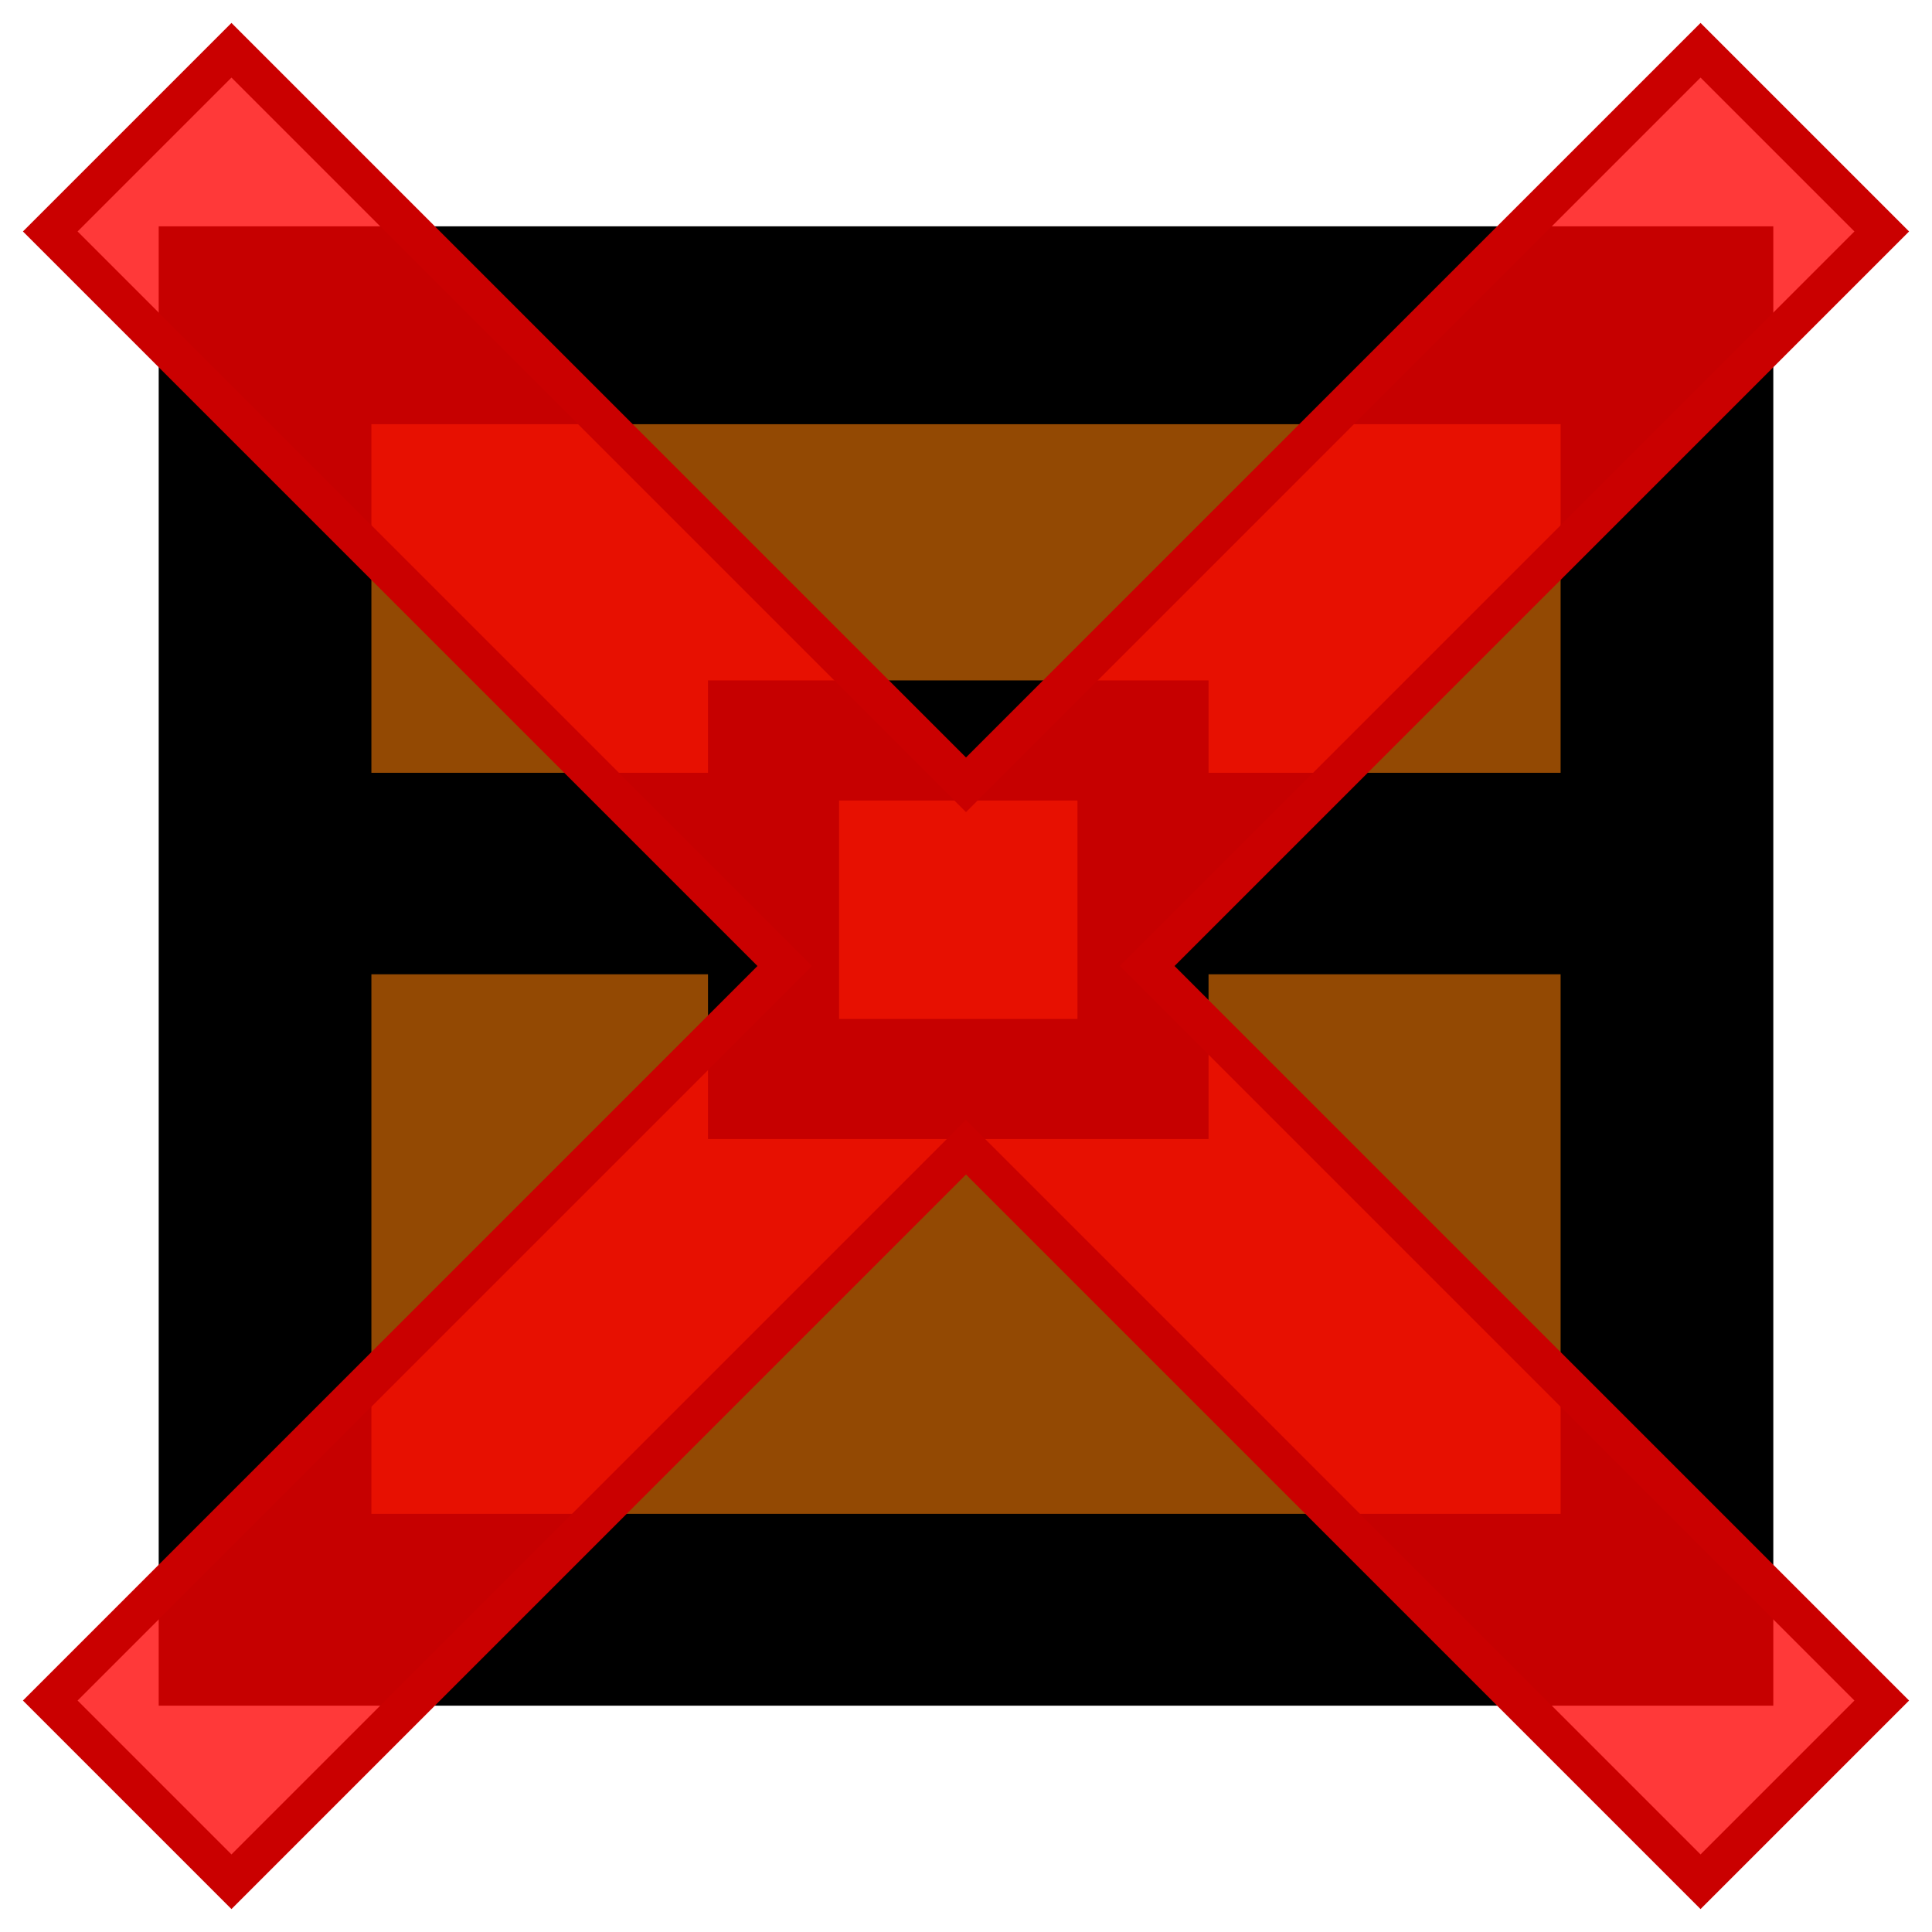
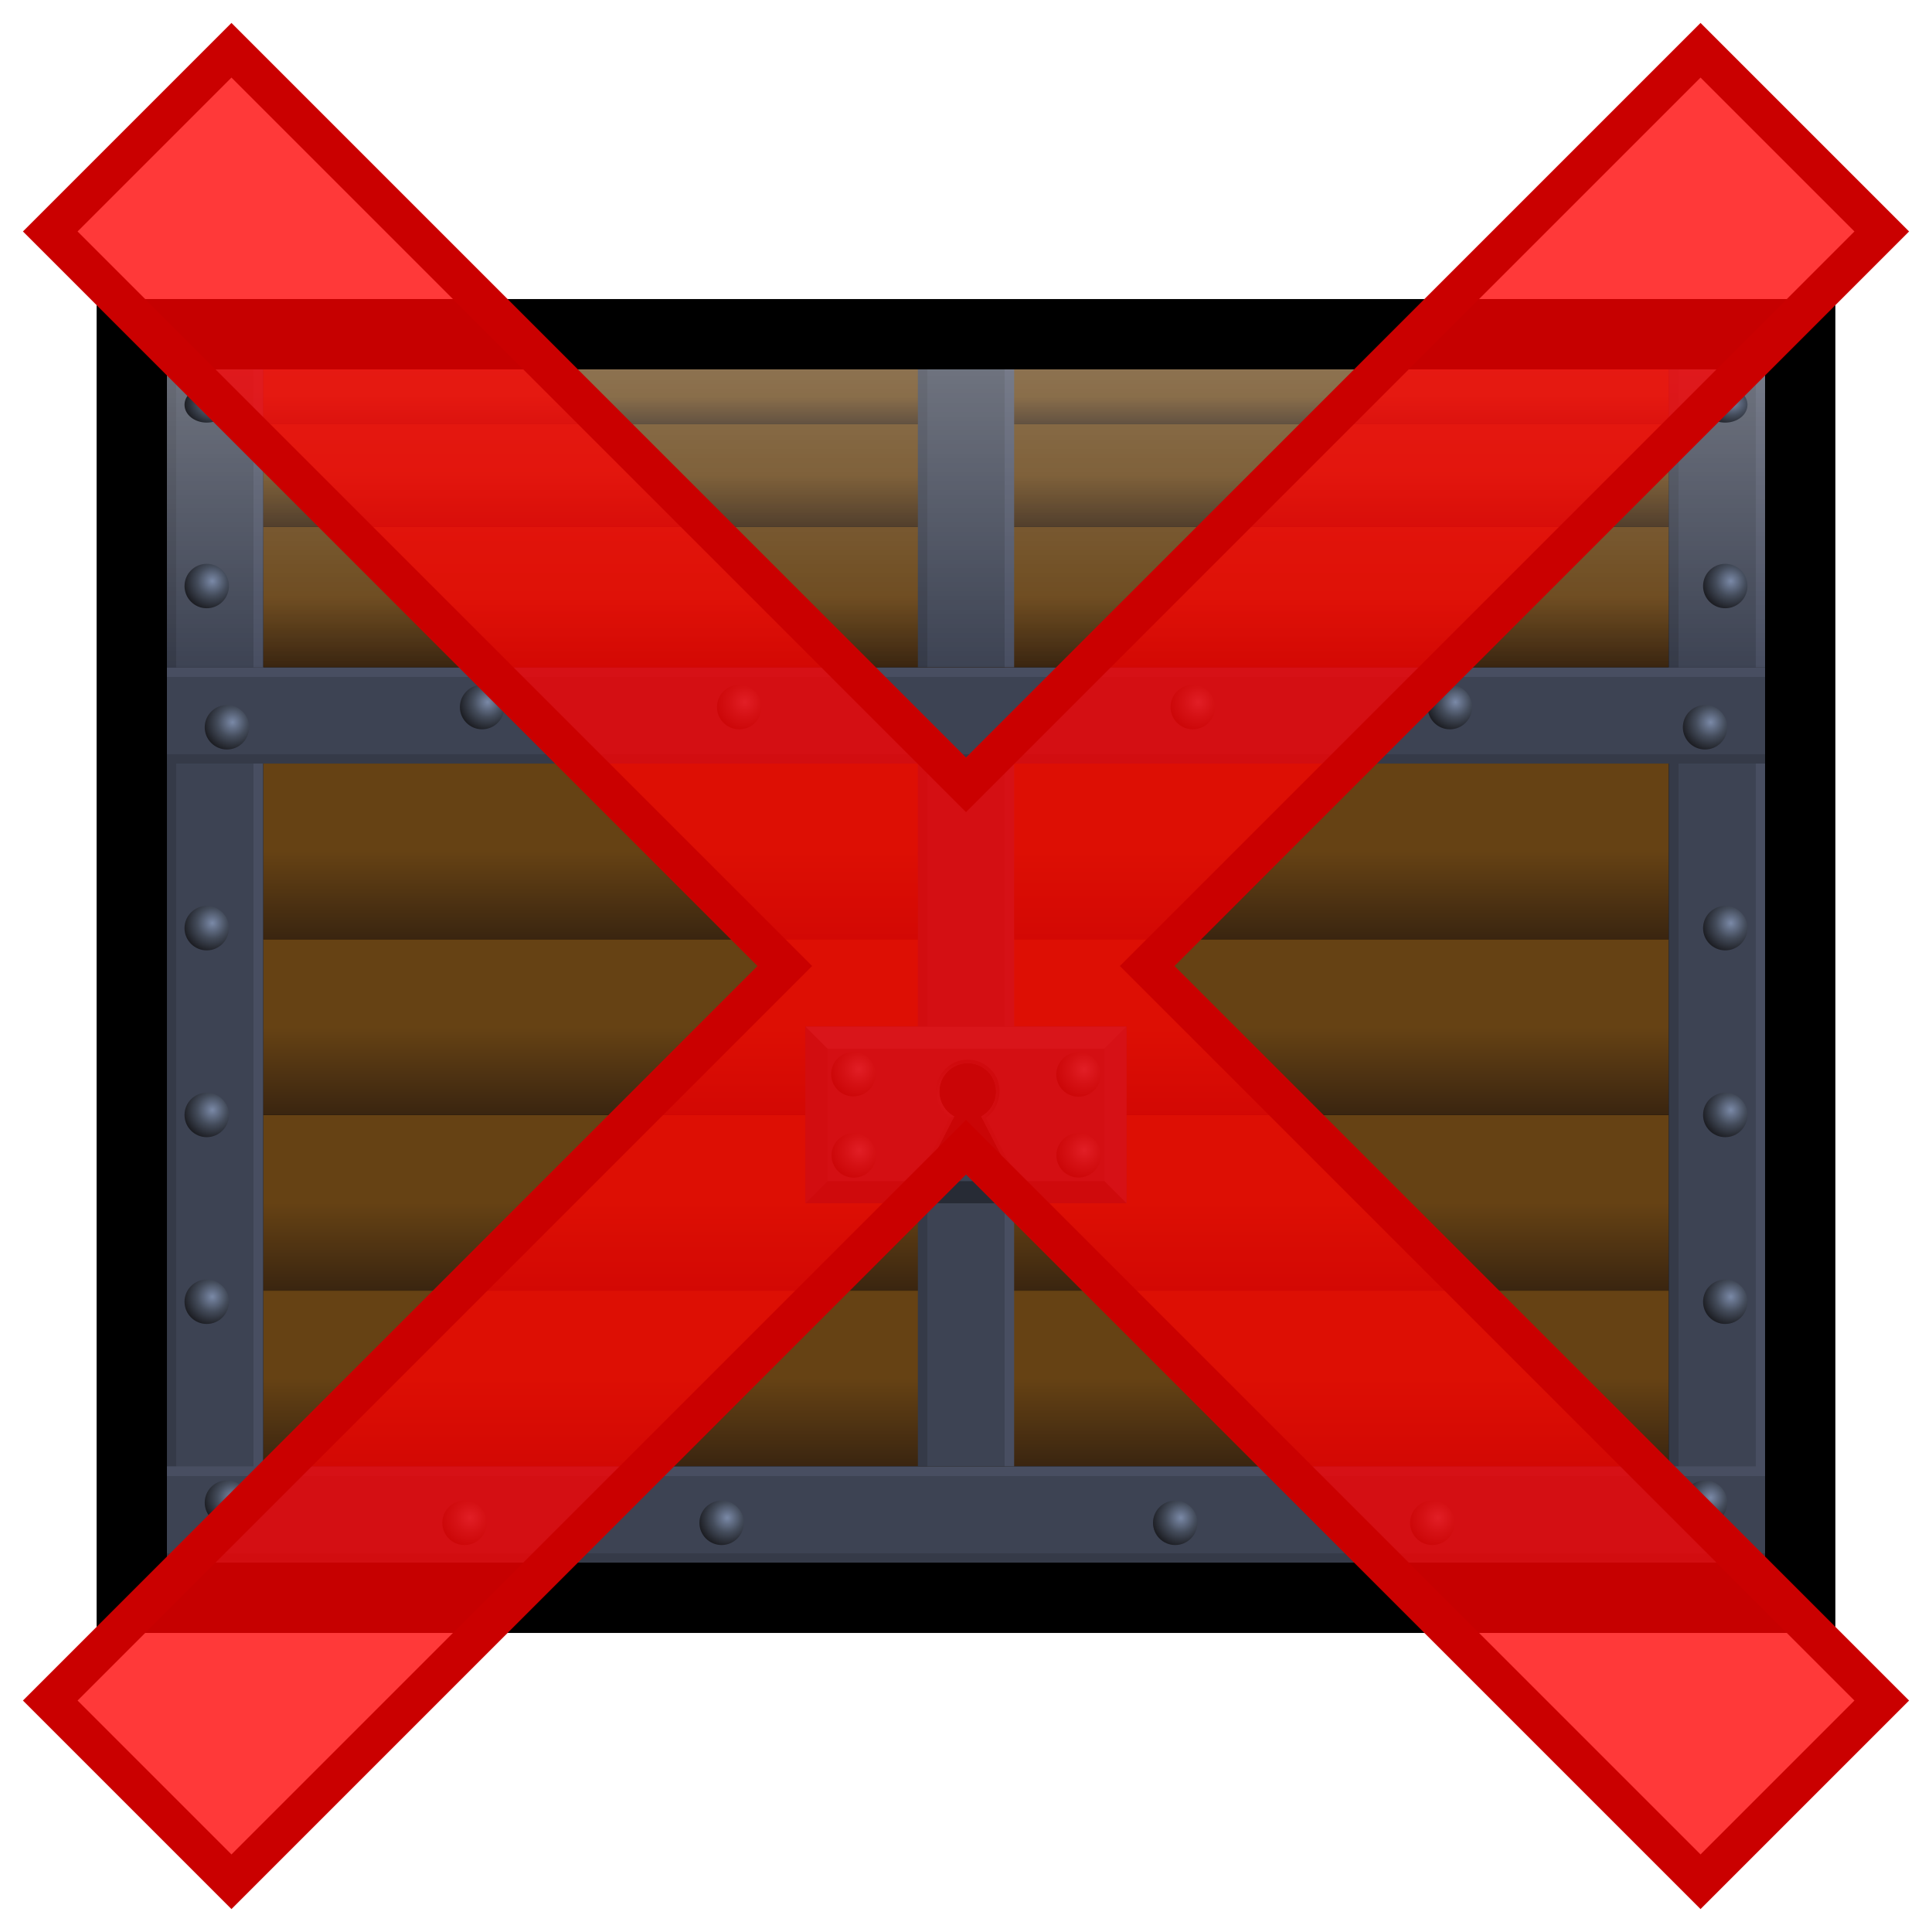
- <svg xmlns="http://www.w3.org/2000/svg" width="1000" height="1000" viewBox="0 0 264.583 264.583" version="1.1" id="svg8">
-   <defs id="defs2" />
-   <g id="layer1" transform="translate(0,-32.41665)">
-     <rect y="78.75" x="38.025" height="172.741" width="188.533" id="rect814" style="opacity:1;fill:#934903;fill-opacity:1;stroke:none;stroke-width:3.284;stroke-linecap:round;stroke-linejoin:round;stroke-miterlimit:4;stroke-dasharray:none;stroke-opacity:1" />
-     <path style="opacity:1;fill:#000000;fill-opacity:1;stroke:none;stroke-width:3.851;stroke-linecap:round;stroke-linejoin:round;stroke-miterlimit:4;stroke-dasharray:none;stroke-opacity:1" d="M 21.734,63.411 V 266.006 H 242.85 V 63.411 Z m 29.127,27.1 H 213.723 V 138.25 H 165.507 V 125.598 H 96.959 v 12.652 H 50.861 Z m 64.05,51.535 h 32.646 v 29.911 H 114.911 Z M 50.861,165.842 h 46.098 v 22.562 H 165.507 V 165.842 h 48.215 v 73.889 H 50.861 Z" id="rect812" />
-     <path style="opacity:1;fill:#fe0000;fill-opacity:0.777;fill-rule:nonzero;stroke:#ca0000;stroke-width:5.292;stroke-linecap:round;stroke-linejoin:miter;stroke-miterlimit:4;stroke-dasharray:none;stroke-opacity:1;paint-order:markers fill stroke" d="M 31.699,39.299 6.883,64.115 107.476,164.708 6.883,265.301 31.699,290.117 132.292,189.524 232.885,290.117 257.701,265.301 157.108,164.708 257.701,64.115 232.885,39.299 132.292,139.892 Z" id="rect822" />
+ <svg xmlns="http://www.w3.org/2000/svg" xmlns:xlink="http://www.w3.org/1999/xlink" width="1000" height="1000" viewBox="0 0 264.583 264.583" version="1.1" id="svg8">
+   <defs id="defs2">
+     <linearGradient id="linearGradient31643">
+       <stop style="stop-color:#7680a0;stop-opacity:1;" offset="0" id="stop31639" />
+       <stop style="stop-color:#2b2d3a;stop-opacity:1;" offset="1" id="stop31641" />
+     </linearGradient>
+     <linearGradient id="linearGradient31439">
+       <stop style="stop-color:#ffffff;stop-opacity:0;" offset="0" id="stop31435" />
+       <stop style="stop-color:#ffffff;stop-opacity:0.254;" offset="1" id="stop31437" />
+     </linearGradient>
+     <linearGradient id="linearGradient30456">
+       <stop style="stop-color:#353a48;stop-opacity:1;" offset="0" id="stop30452" />
+       <stop style="stop-color:#353a48;stop-opacity:1;" offset="0.1" id="stop30458" />
+       <stop style="stop-color:#3d4353;stop-opacity:1;" offset="0.1" id="stop30460" />
+       <stop style="stop-color:#3d4353;stop-opacity:1;" offset="0.9" id="stop30462" />
+       <stop style="stop-color:#484e61;stop-opacity:1;" offset="0.9" id="stop30464" />
+       <stop style="stop-color:#484e61;stop-opacity:1;" offset="1" id="stop30454" />
+     </linearGradient>
+     <linearGradient id="linearGradient30418">
+       <stop style="stop-color:#7a89a7;stop-opacity:1;" offset="0" id="stop30414" />
+       <stop style="stop-color:#444c5b;stop-opacity:1;" offset="0.5" id="stop30422" />
+       <stop style="stop-color:#1b1c21;stop-opacity:1;" offset="1" id="stop30416" />
+     </linearGradient>
+     <linearGradient id="linearGradient1885">
+       <stop style="stop-color:#664214;stop-opacity:1;" offset="0" id="stop1881" />
+       <stop style="stop-color:#3a2510;stop-opacity:1;" offset="1" id="stop1883" />
+     </linearGradient>
+     <radialGradient xlink:href="#linearGradient30418" id="radialGradient30420-4" cx="53.897" cy="217.705" fx="53.897" fy="217.705" r="0.883" gradientUnits="userSpaceOnUse" gradientTransform="matrix(3.175085,0,0,3.175079,-116.8306,-473.5826)" />
+     <radialGradient xlink:href="#linearGradient30418" id="radialGradient30426-4" gradientUnits="userSpaceOnUse" gradientTransform="matrix(3.175085,0,0,3.175079,-116.7955,-465.8881)" cx="53.897" cy="217.705" fx="53.897" fy="217.705" r="0.883" />
+     <radialGradient xlink:href="#linearGradient30418" id="radialGradient30430-5" gradientUnits="userSpaceOnUse" gradientTransform="matrix(3.175085,0,0,3.175079,-95.50293,-465.8986)" cx="53.897" cy="217.705" fx="53.897" fy="217.705" r="0.883" />
+     <radialGradient xlink:href="#linearGradient30418" id="radialGradient30434-5" gradientUnits="userSpaceOnUse" gradientTransform="matrix(3.175085,0,0,3.175079,-95.51345,-473.5528)" cx="53.897" cy="217.705" fx="53.897" fy="217.705" r="0.883" />
+     <radialGradient xlink:href="#linearGradient31643" id="radialGradient31645-9" cx="64.131" cy="220.312" fx="64.131" fy="220.312" r="3.012" gradientTransform="matrix(1.125976,0,0,1.058977,-8.080611,-13.03689)" gradientUnits="userSpaceOnUse" />
+     <radialGradient xlink:href="#linearGradient30418" id="radialGradient30449-9" gradientUnits="userSpaceOnUse" gradientTransform="matrix(3.175085,0,0,3.175079,-176.1496,-506.4294)" cx="53.897" cy="217.705" fx="53.897" fy="217.705" r="0.883" />
+     <radialGradient xlink:href="#linearGradient30418" id="radialGradient31141-5" gradientUnits="userSpaceOnUse" gradientTransform="matrix(3.175085,0,0,3.175079,-176.1497,-433.0115)" cx="53.897" cy="217.705" fx="53.897" fy="217.705" r="0.883" />
+     <radialGradient xlink:href="#linearGradient30418" id="radialGradient31145-1" gradientUnits="userSpaceOnUse" gradientTransform="matrix(3.175085,0,0,3.175079,-36.18392,-433.0115)" cx="53.897" cy="217.705" fx="53.897" fy="217.705" r="0.883" />
+     <radialGradient xlink:href="#linearGradient30418" id="radialGradient31149-7" gradientUnits="userSpaceOnUse" gradientTransform="matrix(3.175085,0,0,3.175079,-36.1839,-506.4294)" cx="53.897" cy="217.705" fx="53.897" fy="217.705" r="0.883" />
+     <radialGradient xlink:href="#linearGradient30418" id="radialGradient31153-0" gradientUnits="userSpaceOnUse" gradientTransform="matrix(3.175085,0,0,3.175079,-151.9868,-508.3418)" cx="53.897" cy="217.705" fx="53.897" fy="217.705" r="0.883" />
+     <radialGradient xlink:href="#linearGradient30418" id="radialGradient31157-4" gradientUnits="userSpaceOnUse" gradientTransform="matrix(3.175085,0,0,3.175079,-127.6422,-508.3418)" cx="53.897" cy="217.705" fx="53.897" fy="217.705" r="0.883" />
+     <radialGradient xlink:href="#linearGradient30418" id="radialGradient31165-8" gradientUnits="userSpaceOnUse" gradientTransform="matrix(3.175085,0,0,3.175079,-84.69133,-508.3418)" cx="53.897" cy="217.705" fx="53.897" fy="217.705" r="0.883" />
+     <radialGradient xlink:href="#linearGradient30418" id="radialGradient31163-2" gradientUnits="userSpaceOnUse" gradientTransform="matrix(3.175085,0,0,3.175079,-60.34678,-508.3418)" cx="53.897" cy="217.705" fx="53.897" fy="217.705" r="0.883" />
+     <radialGradient xlink:href="#linearGradient30418" id="radialGradient31181-1" gradientUnits="userSpaceOnUse" gradientTransform="matrix(3.175085,0,0,3.175079,-153.6519,-431.099)" cx="53.897" cy="217.705" fx="53.897" fy="217.705" r="0.883" />
+     <radialGradient xlink:href="#linearGradient30418" id="radialGradient31179-1" gradientUnits="userSpaceOnUse" gradientTransform="matrix(3.175085,0,0,3.175079,-129.3073,-431.099)" cx="53.897" cy="217.705" fx="53.897" fy="217.705" r="0.883" />
+     <radialGradient xlink:href="#linearGradient30418" id="radialGradient31177-9" gradientUnits="userSpaceOnUse" gradientTransform="matrix(3.175085,0,0,3.175079,-86.35647,-431.099)" cx="53.897" cy="217.705" fx="53.897" fy="217.705" r="0.883" />
+     <radialGradient xlink:href="#linearGradient30418" id="radialGradient31175-2" gradientUnits="userSpaceOnUse" gradientTransform="matrix(3.175085,0,0,3.175079,-62.01192,-431.099)" cx="53.897" cy="217.705" fx="53.897" fy="217.705" r="0.883" />
+     <radialGradient xlink:href="#linearGradient30418" id="radialGradient31185-8" gradientUnits="userSpaceOnUse" gradientTransform="matrix(3.175085,0,0,3.175079,-178.0621,-469.7204)" cx="53.897" cy="217.705" fx="53.897" fy="217.705" r="0.883" />
+     <radialGradient xlink:href="#linearGradient30418" id="radialGradient31189-1" gradientUnits="userSpaceOnUse" gradientTransform="matrix(3.175085,0,0,3.175079,-178.0621,-452.0319)" cx="53.897" cy="217.705" fx="53.897" fy="217.705" r="0.883" />
+     <radialGradient xlink:href="#linearGradient30418" id="radialGradient31195-1" gradientUnits="userSpaceOnUse" gradientTransform="matrix(3.175085,0,0,3.175079,-178.0621,-487.4087)" cx="53.897" cy="217.705" fx="53.897" fy="217.705" r="0.883" />
+     <radialGradient xlink:href="#linearGradient30418" id="radialGradient31207-4" gradientUnits="userSpaceOnUse" gradientTransform="matrix(3.175085,0,0,3.175079,-34.27139,-469.7204)" cx="53.897" cy="217.705" fx="53.897" fy="217.705" r="0.883" />
+     <radialGradient xlink:href="#linearGradient30418" id="radialGradient31205-9" gradientUnits="userSpaceOnUse" gradientTransform="matrix(3.175085,0,0,3.175079,-34.27139,-452.0319)" cx="53.897" cy="217.705" fx="53.897" fy="217.705" r="0.883" />
+     <radialGradient xlink:href="#linearGradient30418" id="radialGradient31203-9" gradientUnits="userSpaceOnUse" gradientTransform="matrix(3.175085,0,0,3.175079,-34.27139,-487.4087)" cx="53.897" cy="217.705" fx="53.897" fy="217.705" r="0.883" />
+     <radialGradient xlink:href="#linearGradient30418" id="radialGradient31386-9" gradientUnits="userSpaceOnUse" gradientTransform="matrix(3.175085,0,0,3.175079,-34.27139,-519.8026)" cx="53.897" cy="217.705" fx="53.897" fy="217.705" r="0.883" />
+     <radialGradient xlink:href="#linearGradient30418" id="radialGradient31417-6" gradientUnits="userSpaceOnUse" gradientTransform="matrix(3.175085,0,0,3.175079,-178.0621,-519.8026)" cx="53.897" cy="217.705" fx="53.897" fy="217.705" r="0.883" />
+     <radialGradient xlink:href="#linearGradient30418" id="radialGradient31415-5" gradientUnits="userSpaceOnUse" gradientTransform="matrix(3.175085,0,0,2.546543,-178.0621,-400.0356)" cx="53.928" cy="217.796" fx="53.928" fy="217.796" r="0.883" />
+     <radialGradient xlink:href="#linearGradient30418" id="radialGradient31431-2" gradientUnits="userSpaceOnUse" gradientTransform="matrix(3.175085,0,0,2.546543,-34.27139,-400.0356)" cx="53.928" cy="217.796" fx="53.928" fy="217.796" r="0.883" />
+     <linearGradient xlink:href="#linearGradient1885" id="linearGradient2967" gradientUnits="userSpaceOnUse" gradientTransform="translate(-73.16175,139.7107)" x1="71.047" y1="107.231" x2="71.047" y2="115.549" />
+     <linearGradient xlink:href="#linearGradient1885" id="linearGradient2969" gradientUnits="userSpaceOnUse" gradientTransform="translate(-73.16175,123.0738)" x1="71.047" y1="107.231" x2="71.047" y2="115.549" />
+     <linearGradient xlink:href="#linearGradient1885" id="linearGradient2971" gradientUnits="userSpaceOnUse" gradientTransform="translate(-73.16175,106.4368)" x1="71.047" y1="107.231" x2="71.047" y2="115.549" />
+     <linearGradient xlink:href="#linearGradient1885" id="linearGradient2973" gradientUnits="userSpaceOnUse" gradientTransform="translate(-73.16175,89.79984)" x1="71.047" y1="107.231" x2="71.047" y2="115.549" />
+     <linearGradient xlink:href="#linearGradient30456" id="linearGradient2975" gradientUnits="userSpaceOnUse" gradientTransform="matrix(1,0,0,1.273953,0,-60.81374)" x1="-11.23" y1="221.986" x2="-2.114" y2="221.986" />
+     <linearGradient xlink:href="#linearGradient30456" id="linearGradient2977" gradientUnits="userSpaceOnUse" gradientTransform="matrix(1,0,0,1.273953,0,-60.81366)" x1="130.981" y1="221.986" x2="140.097" y2="221.986" />
+     <linearGradient xlink:href="#linearGradient30456" id="linearGradient2979" gradientUnits="userSpaceOnUse" gradientTransform="translate(-368.3088,128.8672)" x1="179.597" y1="-64.434" x2="188.712" y2="-64.434" />
+     <linearGradient xlink:href="#linearGradient30456" id="linearGradient2981" gradientUnits="userSpaceOnUse" gradientTransform="translate(-519.6355,128.8672)" x1="255.26" y1="-64.434" x2="264.376" y2="-64.434" />
+     <linearGradient xlink:href="#linearGradient30456" id="linearGradient2983" gradientUnits="userSpaceOnUse" x1="59.876" y1="221.986" x2="68.991" y2="221.986" />
+     <linearGradient xlink:href="#linearGradient1885" id="linearGradient2985" gradientUnits="userSpaceOnUse" gradientTransform="matrix(1,0,0,0.7998266,-73.16175,87.17727)" x1="71.047" y1="107.231" x2="71.047" y2="115.549" />
+     <linearGradient xlink:href="#linearGradient1885" id="linearGradient2987" gradientUnits="userSpaceOnUse" gradientTransform="matrix(1,0,0,0.5853552,-73.16175,98.6526)" x1="71.047" y1="107.231" x2="71.047" y2="115.549" />
+     <linearGradient xlink:href="#linearGradient1885" id="linearGradient2989" gradientUnits="userSpaceOnUse" gradientTransform="matrix(1,0,0,0.3102834,-73.16175,120.6984)" x1="71.047" y1="107.231" x2="71.047" y2="115.549" />
+     <linearGradient xlink:href="#linearGradient30456" id="linearGradient2991" gradientUnits="userSpaceOnUse" x1="-11.23" y1="165.493" x2="-2.114" y2="165.493" />
+     <linearGradient xlink:href="#linearGradient30456" id="linearGradient2993" gradientUnits="userSpaceOnUse" x1="59.876" y1="165.493" x2="68.991" y2="165.493" />
+     <linearGradient xlink:href="#linearGradient30456" id="linearGradient2995" gradientUnits="userSpaceOnUse" x1="130.981" y1="165.493" x2="140.097" y2="165.493" />
+     <linearGradient xlink:href="#linearGradient31439" id="linearGradient2997" gradientUnits="userSpaceOnUse" x1="64.434" y1="179.597" x2="64.434" y2="151.389" />
+   </defs>
+   <g id="layer1-4-7" transform="matrix(1.446268,0,0,1.446268,39.1034,-168.3621)" style="stroke-width:0.691">
+     <path id="path31444-9" style="display:inline;opacity:1;fill:#000000;fill-opacity:1;stroke-width:3.608;stroke-linecap:round;stroke-linejoin:round" d="M -4.022,76.294 V 276.991 H 257.596 V 76.294 Z" transform="matrix(0.6293439,0,0,0.6293439,-15.35922,96.7135)" />
+     <g id="g31379-5" style="stroke-width:0.691">
+       <g id="g29959-7" style="stroke-width:0.691">
+         <path id="rect1852-9" style="display:inline;opacity:1;fill:url(#linearGradient2967);stroke-width:2.27;stroke-linecap:round;stroke-linejoin:round" d="M -2.114,238.623 H 130.981 v 16.637 H -2.114 Z" />
+         <path id="path29831-6" style="display:inline;opacity:1;fill:url(#linearGradient2969);stroke-width:2.27;stroke-linecap:round;stroke-linejoin:round" d="M -2.114,221.986 H 130.981 v 16.637 H -2.114 Z" />
+         <path id="path29835-9" style="display:inline;opacity:1;fill:url(#linearGradient2971);stroke-width:2.27;stroke-linecap:round;stroke-linejoin:round" d="M -2.114,205.349 H 130.981 v 16.637 H -2.114 Z" />
+         <path id="path29839-5" style="display:inline;opacity:1;fill:url(#linearGradient2973);stroke-width:2.27;stroke-linecap:round;stroke-linejoin:round" d="M -2.114,188.712 H 130.981 v 16.637 H -2.114 Z" />
+       </g>
+       <g id="g31300-4" style="stroke-width:0.691">
+         <rect style="fill:url(#linearGradient2975);fill-opacity:1;stroke-width:2.654;stroke-linecap:round;stroke-miterlimit:1;paint-order:markers stroke fill" id="rect29895-4" width="9.116" height="84.779" x="-11.23" y="179.597" />
+         <rect style="fill:url(#linearGradient2977);fill-opacity:1;stroke-width:2.654;stroke-linecap:round;stroke-miterlimit:1;paint-order:markers stroke fill" id="rect29897-1" width="9.116" height="84.779" x="130.981" y="179.597" />
+         <rect style="fill:url(#linearGradient2979);fill-opacity:1;stroke-width:2.654;stroke-linecap:round;stroke-miterlimit:1;paint-order:markers stroke fill" id="rect29899-1" width="9.116" height="151.327" x="-188.712" y="-11.23" transform="rotate(-90)" />
+         <rect style="fill:url(#linearGradient2981);fill-opacity:1;stroke-width:2.654;stroke-linecap:round;stroke-miterlimit:1;paint-order:markers stroke fill" id="rect29910-5" width="9.116" height="151.327" x="-264.376" y="-11.23" transform="rotate(-90)" />
+         <rect style="fill:url(#linearGradient2983);fill-opacity:1;stroke-width:2.654;stroke-linecap:round;stroke-miterlimit:1;paint-order:markers stroke fill" id="rect29912-4" width="9.116" height="66.548" x="59.876" y="188.712" />
+       </g>
+       <g id="g30349-6" style="stroke-width:0.691">
+         <path id="path1635" style="fill:#14161c;fill-opacity:1;stroke-width:2.654;stroke-linecap:round;stroke-miterlimit:1;paint-order:markers stroke fill" d="m 213.622,-49.238 h 16.728 v -30.391 h -16.728 z" transform="rotate(90)" />
+         <path id="rect29949-6" style="fill:#3d4353;fill-opacity:1;stroke-width:2.654;stroke-linecap:round;stroke-miterlimit:1;paint-order:markers stroke fill" d="m 213.622,-49.238 h 16.728 v -30.391 h -16.728 z m 3.457,-15.358 a 2.688,2.688 0 0 1 2.688,-2.688 2.688,2.688 0 0 1 2.361,1.405 l 4.323,-2.224 v 7.013 l -4.323,-2.224 a 2.688,2.688 0 0 1 -2.361,1.405 2.688,2.688 0 0 1 -2.688,-2.688 z" transform="rotate(90)" />
+         <path id="rect30333-4" style="fill:#353a48;fill-opacity:1;stroke-width:2.654;stroke-linecap:round;stroke-miterlimit:1;paint-order:markers stroke fill" d="m 49.238,213.622 2.096,2.096 v 12.537 l -2.096,2.096 z" />
+         <path id="rect30335-3" style="fill:#484e61;fill-opacity:1;stroke-width:2.654;stroke-linecap:round;stroke-miterlimit:1;paint-order:markers stroke fill" d="m 77.533,215.718 2.096,-2.096 v 16.728 l -2.096,-2.096 z" />
+         <path id="rect30337-6" style="fill:#555e74;fill-opacity:1;stroke-width:2.654;stroke-linecap:round;stroke-miterlimit:1;paint-order:markers stroke fill" transform="rotate(-90)" d="m -215.718,51.334 2.096,-2.096 v 30.391 l -2.096,-2.096 z" />
+         <path id="rect30339-4" style="fill:#272b35;fill-opacity:1;stroke-width:2.654;stroke-linecap:round;stroke-miterlimit:1;paint-order:markers stroke fill" transform="rotate(-90)" d="m -230.35,49.238 2.096,2.096 V 77.533 l -2.096,2.096 z" />
+         <g id="g30440-3" style="stroke-width:0.691">
+           <circle style="fill:url(#radialGradient30420-4);fill-opacity:1;stroke:none;stroke-width:2.654;stroke-linecap:round;stroke-miterlimit:1;paint-order:markers stroke fill" id="path30412-6" cx="53.77" cy="218.124" r="2.103" />
+           <circle style="fill:url(#radialGradient30426-4);fill-opacity:1;stroke:none;stroke-width:2.654;stroke-linecap:round;stroke-miterlimit:1;paint-order:markers stroke fill" id="circle30424-2" cx="53.805" cy="225.818" r="2.103" />
+           <circle style="fill:url(#radialGradient30430-5);fill-opacity:1;stroke:none;stroke-width:2.654;stroke-linecap:round;stroke-miterlimit:1;paint-order:markers stroke fill" id="circle30428-7" cx="75.097" cy="225.808" r="2.103" />
+           <circle style="fill:url(#radialGradient30434-5);fill-opacity:1;stroke:none;stroke-width:2.654;stroke-linecap:round;stroke-miterlimit:1;paint-order:markers stroke fill" id="circle30432-7" cx="75.087" cy="218.154" r="2.103" />
+         </g>
+         <g id="g31267-4" style="fill:#151515;fill-opacity:1;stroke-width:0.691">
+           <path id="path31209-8" style="fill:url(#radialGradient31645-9);fill-opacity:1;stroke-width:2.654;stroke-linecap:round;stroke-miterlimit:1;paint-order:markers stroke fill" d="m 64.637,216.749 c -0.028,-1e-4 -0.056,2.1e-4 -0.085,9.7e-4 -1.789,-0.013 -3.304,1.799 -2.909,3.556 0.125,0.916 0.737,1.672 1.527,2.099 l 0.143,-0.277 a 2.688,2.688 0 0 1 -1.405,-2.361 2.688,2.688 0 0 1 2.688,-2.688 2.688,2.688 0 0 1 2.688,2.688 2.688,2.688 0 0 1 -1.405,2.361 l 0.147,0.286 c 1.623,-0.805 2.119,-3.206 0.893,-4.576 -0.557,-0.672 -1.409,-1.086 -2.282,-1.089 z" />
+           <path id="path31635-3" style="display:inline;fill:#393f4e;fill-opacity:1;stroke-width:2.434;stroke-linecap:round;stroke-miterlimit:1;paint-order:markers stroke fill" d="m 459.284,765.2 -13.707,23.74 3.177,-1.836 12.975,-22.474 z" transform="matrix(0.1713679,0,0,0.1923788,-15.81217,75.02902)" />
+           <path id="path31637-1" style="display:inline;fill:#353a47;fill-opacity:1;stroke-width:2.434;stroke-linecap:round;stroke-miterlimit:1;paint-order:markers stroke fill" d="m 492.855,788.941 -13.662,-23.663 -2.49,-0.647 12.975,22.474 z" transform="matrix(0.1713679,0,0,0.1923788,-15.81217,75.02902)" />
+           <path id="path31487-7" style="display:inline;fill:#545c72;fill-opacity:1;stroke-width:2.434;stroke-linecap:round;stroke-miterlimit:1;paint-order:markers stroke fill" d="m 448.754,787.105 -3.177,1.836 h 47.278 l -3.177,-1.836 h 2.117 -45.158 z" transform="matrix(0.1713679,0,0,0.1923788,-15.81217,75.02902)" />
+         </g>
+       </g>
+       <g id="g31286-1" style="stroke-width:0.691">
+         <circle style="fill:url(#radialGradient30449-9);fill-opacity:1;stroke:none;stroke-width:2.654;stroke-linecap:round;stroke-miterlimit:1;paint-order:markers stroke fill" id="circle30447-4" cx="-5.549" cy="185.277" r="2.103" />
+         <circle style="fill:url(#radialGradient31141-5);fill-opacity:1;stroke:none;stroke-width:2.654;stroke-linecap:round;stroke-miterlimit:1;paint-order:markers stroke fill" id="circle31139-0" cx="-5.549" cy="258.695" r="2.103" />
+         <circle style="fill:url(#radialGradient31145-1);fill-opacity:1;stroke:none;stroke-width:2.654;stroke-linecap:round;stroke-miterlimit:1;paint-order:markers stroke fill" id="circle31143-5" cx="134.416" cy="258.695" r="2.103" />
+         <circle style="fill:url(#radialGradient31149-7);fill-opacity:1;stroke:none;stroke-width:2.654;stroke-linecap:round;stroke-miterlimit:1;paint-order:markers stroke fill" id="circle31147-4" cx="134.416" cy="185.277" r="2.103" />
+         <circle style="fill:url(#radialGradient31153-0);fill-opacity:1;stroke:none;stroke-width:2.654;stroke-linecap:round;stroke-miterlimit:1;paint-order:markers stroke fill" id="circle31151-6" cx="18.614" cy="183.365" r="2.103" />
+         <circle style="fill:url(#radialGradient31157-4);fill-opacity:1;stroke:none;stroke-width:2.654;stroke-linecap:round;stroke-miterlimit:1;paint-order:markers stroke fill" id="circle31155-3" cx="42.958" cy="183.365" r="2.103" />
+         <circle style="fill:url(#radialGradient31165-8);fill-opacity:1;stroke:none;stroke-width:2.654;stroke-linecap:round;stroke-miterlimit:1;paint-order:markers stroke fill" id="circle31159-1" cx="85.909" cy="183.365" r="2.103" />
+         <circle style="fill:url(#radialGradient31163-2);fill-opacity:1;stroke:none;stroke-width:2.654;stroke-linecap:round;stroke-miterlimit:1;paint-order:markers stroke fill" id="circle31161-3" cx="110.254" cy="183.365" r="2.103" />
+         <circle style="fill:url(#radialGradient31181-1);fill-opacity:1;stroke:none;stroke-width:2.654;stroke-linecap:round;stroke-miterlimit:1;paint-order:markers stroke fill" id="circle31167-3" cx="16.948" cy="260.607" r="2.103" />
+         <circle style="fill:url(#radialGradient31179-1);fill-opacity:1;stroke:none;stroke-width:2.654;stroke-linecap:round;stroke-miterlimit:1;paint-order:markers stroke fill" id="circle31169-7" cx="41.293" cy="260.607" r="2.103" />
+         <circle style="fill:url(#radialGradient31177-9);fill-opacity:1;stroke:none;stroke-width:2.654;stroke-linecap:round;stroke-miterlimit:1;paint-order:markers stroke fill" id="circle31171-8" cx="84.244" cy="260.607" r="2.103" />
+         <circle style="fill:url(#radialGradient31175-2);fill-opacity:1;stroke:none;stroke-width:2.654;stroke-linecap:round;stroke-miterlimit:1;paint-order:markers stroke fill" id="circle31173-0" cx="108.588" cy="260.607" r="2.103" />
+         <circle style="fill:url(#radialGradient31185-8);fill-opacity:1;stroke:none;stroke-width:2.654;stroke-linecap:round;stroke-miterlimit:1;paint-order:markers stroke fill" id="circle31183-2" cx="-7.462" cy="221.986" r="2.103" />
+         <circle style="fill:url(#radialGradient31189-1);fill-opacity:1;stroke:none;stroke-width:2.654;stroke-linecap:round;stroke-miterlimit:1;paint-order:markers stroke fill" id="circle31187-7" cx="-7.462" cy="239.674" r="2.103" />
+         <circle style="fill:url(#radialGradient31195-1);fill-opacity:1;stroke:none;stroke-width:2.654;stroke-linecap:round;stroke-miterlimit:1;paint-order:markers stroke fill" id="circle31191-7" cx="-7.462" cy="204.298" r="2.103" />
+         <circle style="fill:url(#radialGradient31207-4);fill-opacity:1;stroke:none;stroke-width:2.654;stroke-linecap:round;stroke-miterlimit:1;paint-order:markers stroke fill" id="circle31197-9" cx="136.329" cy="221.986" r="2.103" />
+         <circle style="fill:url(#radialGradient31205-9);fill-opacity:1;stroke:none;stroke-width:2.654;stroke-linecap:round;stroke-miterlimit:1;paint-order:markers stroke fill" id="circle31199-4" cx="136.329" cy="239.674" r="2.103" />
+         <circle style="fill:url(#radialGradient31203-9);fill-opacity:1;stroke:none;stroke-width:2.654;stroke-linecap:round;stroke-miterlimit:1;paint-order:markers stroke fill" id="circle31201-1" cx="136.329" cy="204.298" r="2.103" />
+       </g>
+     </g>
+     <g id="g31323-4" style="stroke-width:0.691">
+       <g id="g31317-6" style="stroke-width:0.691">
+         <path id="path29927-7" style="display:inline;fill:url(#linearGradient2985);stroke-width:2.27;stroke-linecap:round;stroke-linejoin:round" d="M -2.114,166.29 H 130.981 v 13.307 H -2.114 Z" />
+         <path id="path29935-6" style="display:inline;fill:url(#linearGradient2987);fill-opacity:1;stroke-width:2.27;stroke-linecap:round;stroke-linejoin:round" d="M -2.114,156.551 H 130.981 v 9.739 H -2.114 Z" />
+         <path id="path29939-9" style="display:inline;fill:url(#linearGradient2989);fill-opacity:1;stroke-width:2.27;stroke-linecap:round;stroke-linejoin:round" d="M -2.114,151.389 H 130.981 v 5.162 H -2.114 Z" />
+       </g>
+       <g id="g31328-9" style="stroke-width:0.691">
+         <rect style="fill:url(#linearGradient2991);fill-opacity:1;stroke-width:2.654;stroke-linecap:round;stroke-miterlimit:1;paint-order:markers stroke fill" id="rect29943-2" width="9.116" height="28.207" x="-11.23" y="151.389" />
+         <rect style="fill:url(#linearGradient2993);fill-opacity:1;stroke:none;stroke-width:2.654;stroke-linecap:round;stroke-miterlimit:1;paint-order:markers stroke fill" id="rect29945-1" width="9.116" height="28.207" x="59.876" y="151.389" />
+         <rect style="fill:url(#linearGradient2995);fill-opacity:1;stroke-width:2.654;stroke-linecap:round;stroke-miterlimit:1;paint-order:markers stroke fill" id="rect29947-1" width="9.116" height="28.207" x="130.981" y="151.389" ry="0" />
+       </g>
+       <rect style="display:inline;fill:url(#linearGradient2997);fill-opacity:1;stroke:none;stroke-width:2.654;stroke-linecap:round;stroke-miterlimit:1;paint-order:markers stroke fill" id="rect31433-5" width="151.327" height="28.207" x="-11.23" y="151.389" />
+       <g id="g31427-0" style="stroke-width:0.691">
+         <circle style="fill:url(#radialGradient31386-9);fill-opacity:1;stroke:none;stroke-width:2.654;stroke-linecap:round;stroke-miterlimit:1;paint-order:markers stroke fill" id="circle31383-8" cx="136.329" cy="171.904" r="2.103" />
+         <circle style="fill:url(#radialGradient31417-6);fill-opacity:1;stroke:none;stroke-width:2.654;stroke-linecap:round;stroke-miterlimit:1;paint-order:markers stroke fill" id="circle31407-5" cx="-7.462" cy="171.904" r="2.103" />
+         <ellipse style="fill:url(#radialGradient31415-5);fill-opacity:1;stroke:none;stroke-width:2.654;stroke-linecap:round;stroke-miterlimit:1;paint-order:markers stroke fill" id="circle31411-7" cx="-7.462" cy="154.741" rx="2.103" ry="1.687" />
+         <ellipse style="fill:url(#radialGradient31431-2);fill-opacity:1;stroke:none;stroke-width:2.654;stroke-linecap:round;stroke-miterlimit:1;paint-order:markers stroke fill" id="ellipse31429-7" cx="136.329" cy="154.741" rx="2.103" ry="1.687" />
+       </g>
+     </g>
  </g>
+   <path style="display:inline;fill:#fe0000;fill-opacity:0.777;fill-rule:nonzero;stroke:#ca0000;stroke-width:5.292;stroke-linecap:round;stroke-linejoin:miter;stroke-miterlimit:4;stroke-dasharray:none;stroke-opacity:1;paint-order:markers fill stroke" d="M 31.699,6.883 6.883,31.699 107.476,132.292 6.883,232.885 31.699,257.701 132.292,157.108 232.884,257.701 257.701,232.885 157.108,132.292 257.701,31.699 232.884,6.883 132.292,107.476 Z" id="rect822" />
</svg>
